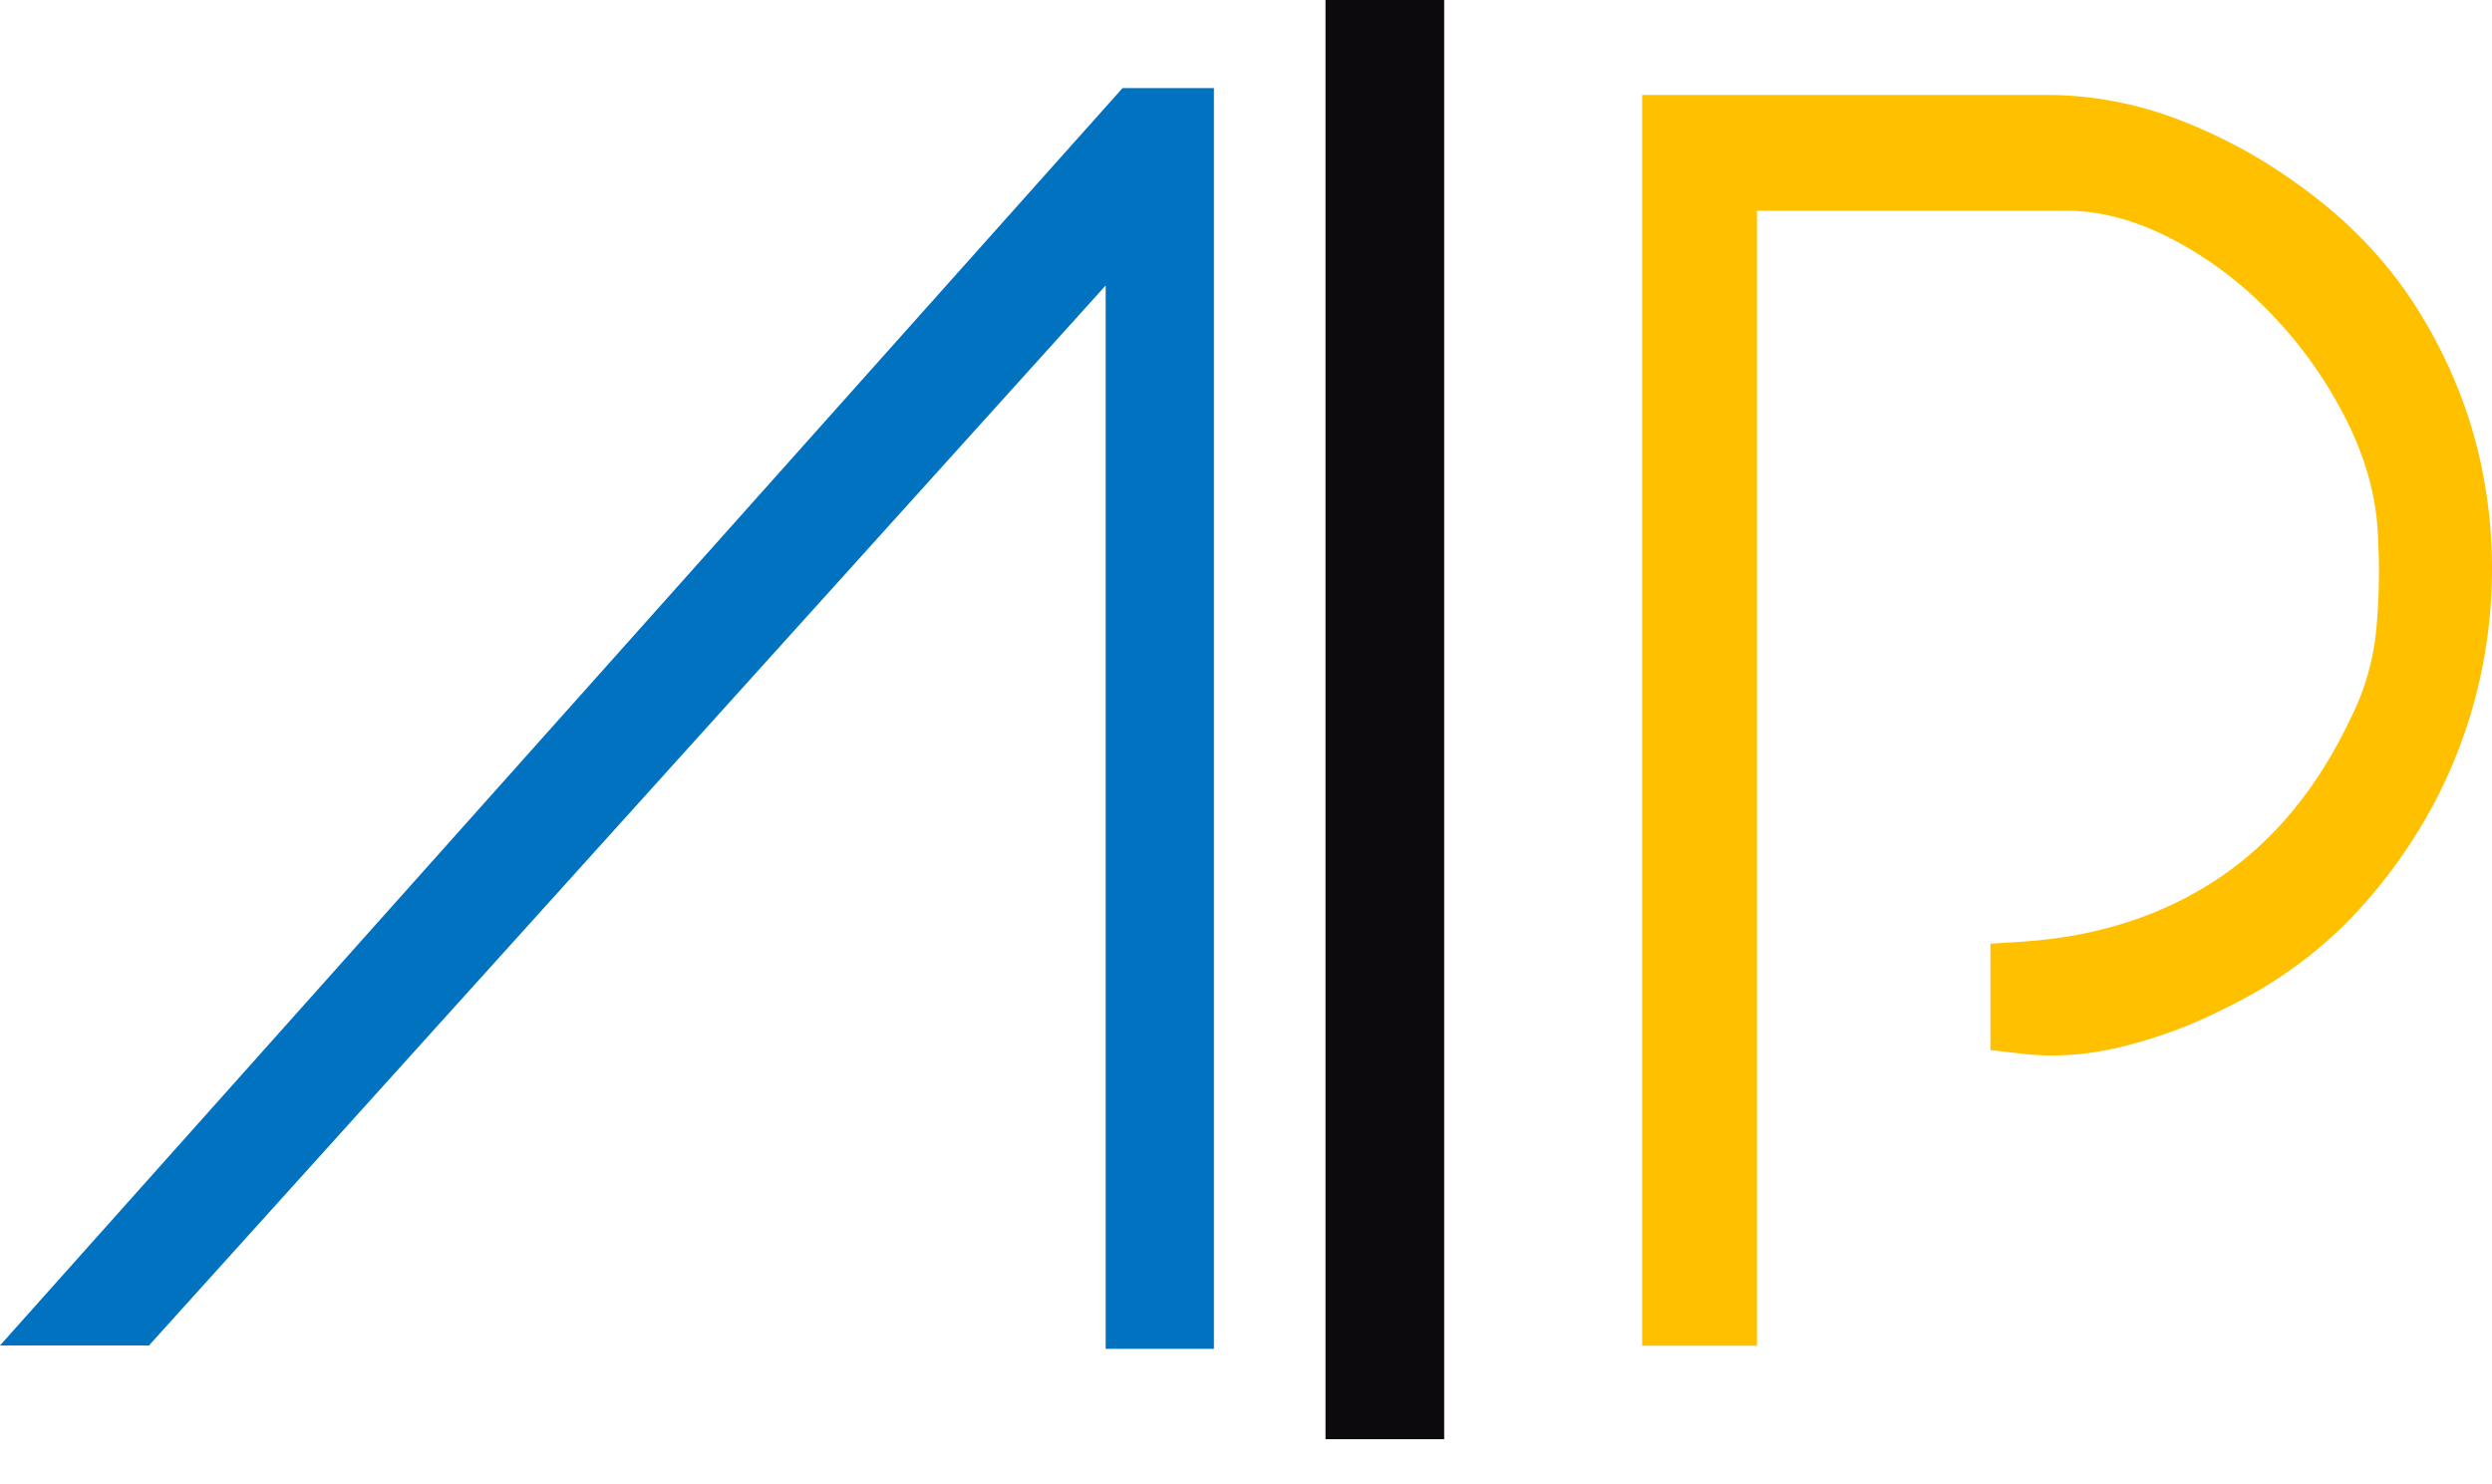
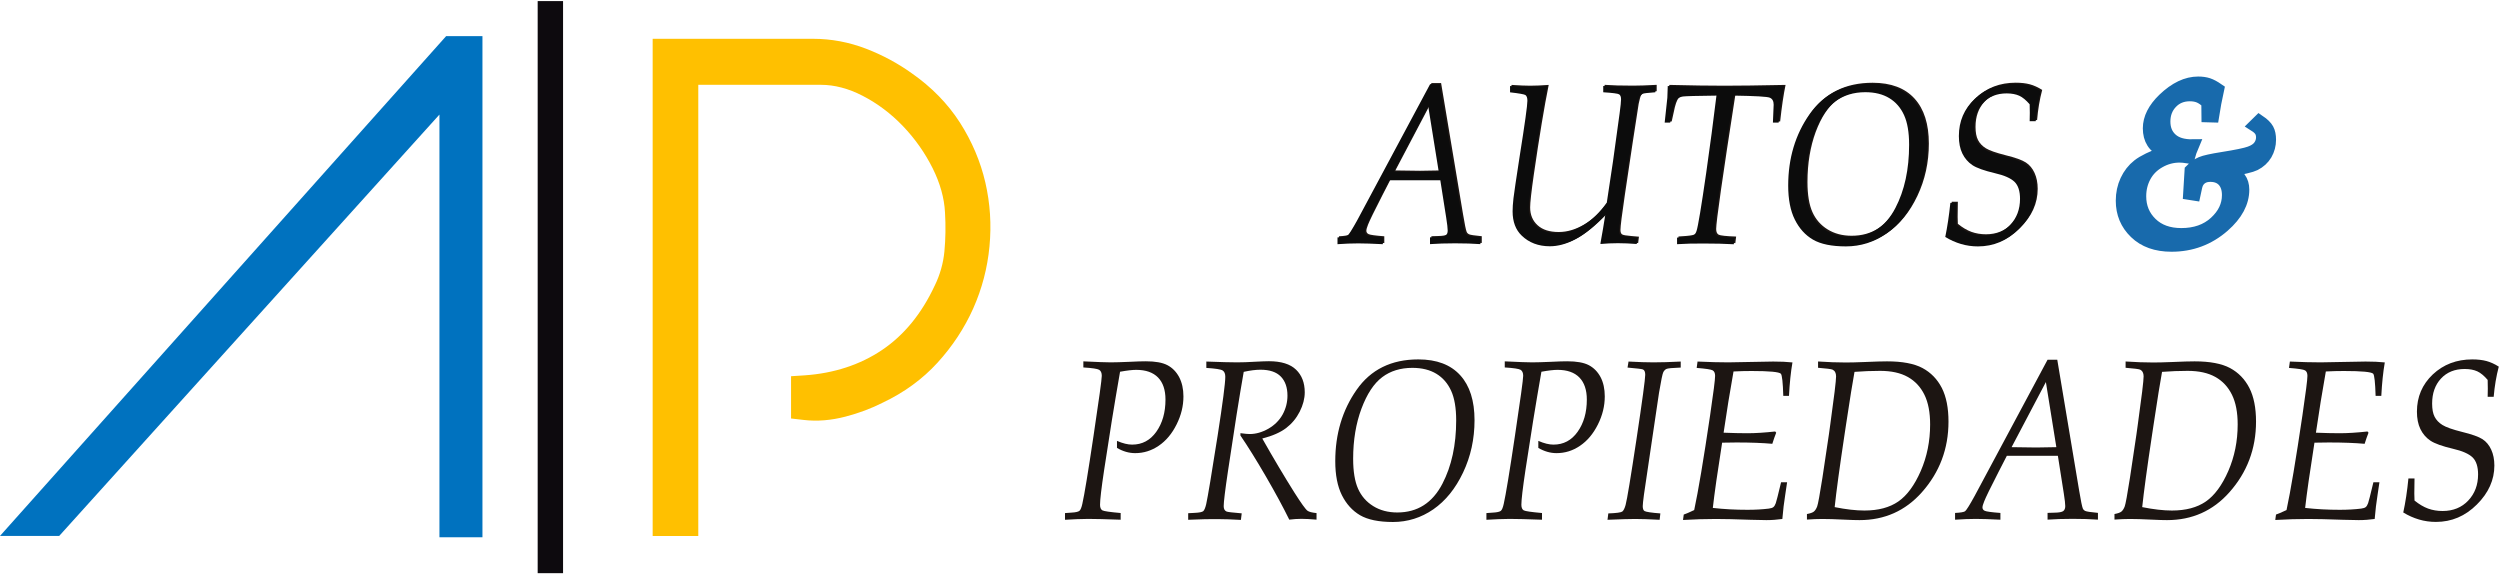
- <svg xmlns="http://www.w3.org/2000/svg" width="42" height="25" viewBox="0 0 42 25" fill="none">
-   <path d="M18.919 1.485L0 22.68H2.511L18.635 4.812V22.737H20.459V1.485H18.919Z" fill="#0072BF" />
-   <path d="M41.785 7.69C41.58 6.804 41.216 5.949 40.708 5.153C40.194 4.352 39.506 3.648 38.663 3.06C38.077 2.639 37.427 2.29 36.728 2.02C36.004 1.742 35.251 1.6 34.487 1.6H27.677V22.684H29.612V3.551H34.816C35.387 3.551 35.984 3.707 36.583 4.017C37.211 4.341 37.785 4.773 38.29 5.301C38.802 5.835 39.225 6.437 39.552 7.091C39.867 7.724 40.043 8.352 40.074 8.963C40.108 9.528 40.1 10.088 40.049 10.625C40.001 11.119 39.864 11.602 39.643 12.059L39.637 12.068C39.086 13.252 38.336 14.17 37.407 14.795C36.475 15.423 35.367 15.786 34.117 15.871L33.546 15.908V17.701L34.089 17.763C34.654 17.829 35.248 17.78 35.856 17.621C36.43 17.471 36.958 17.272 37.432 17.03C38.333 16.604 39.117 16.036 39.756 15.335C40.39 14.641 40.898 13.869 41.27 13.036C41.642 12.201 41.875 11.315 41.961 10.403C42.049 9.486 41.989 8.574 41.785 7.69Z" fill="#FFC000" />
-   <path d="M23.34 0V24.26" stroke="#0D0A0E" stroke-width="2" stroke-miterlimit="10" />
+ <svg xmlns="http://www.w3.org/2000/svg" width="128" height="30" viewBox="0 0 197 46" fill="none">
+   <path d="M35.156 2.761L0 42.145H4.666L34.628 8.942V42.251H38.017V2.761H35.156Z" fill="#0072BF" />
+   <path d="M77.644 14.289C77.263 12.642 76.588 11.053 75.643 9.575C74.688 8.087 73.41 6.778 71.842 5.685C70.755 4.904 69.546 4.254 68.248 3.753C66.901 3.236 65.503 2.972 64.083 2.972H51.43V42.15H55.025V6.598H64.695C65.756 6.598 66.865 6.888 67.978 7.464C69.145 8.066 70.211 8.868 71.151 9.85C72.101 10.842 72.888 11.961 73.495 13.175C74.081 14.352 74.408 15.519 74.466 16.654C74.529 17.704 74.513 18.744 74.418 19.742C74.329 20.66 74.075 21.558 73.663 22.408L73.653 22.424C72.629 24.625 71.235 26.33 69.509 27.491C67.778 28.658 65.719 29.333 63.396 29.492L62.335 29.56V32.891L63.344 33.007C64.394 33.129 65.497 33.039 66.627 32.743C67.693 32.464 68.675 32.094 69.557 31.645C71.23 30.854 72.687 29.798 73.875 28.494C75.052 27.206 75.997 25.77 76.688 24.224C77.38 22.672 77.812 21.025 77.971 19.33C78.135 17.625 78.024 15.931 77.644 14.289Z" fill="#FFC000" />
+   <path d="M43.369 0V45.08" stroke="#0D0A0E" stroke-width="2" stroke-miterlimit="10" />
+   <path d="M112.657 8.213L109.954 13.344C110.799 13.36 111.448 13.371 111.902 13.371C112.319 13.371 112.847 13.36 113.481 13.344L112.657 8.213ZM113.56 6.466L115.286 16.786C115.418 17.578 115.513 18.042 115.571 18.18C115.603 18.264 115.666 18.327 115.761 18.375C115.856 18.422 116.189 18.475 116.764 18.528V19.061C116.183 19.019 115.518 18.998 114.769 18.998C114.04 18.998 113.38 19.019 112.794 19.061V18.528L113.333 18.512C113.692 18.507 113.924 18.465 114.03 18.386C114.135 18.306 114.188 18.174 114.188 17.995C114.188 17.821 114.146 17.483 114.072 16.987L113.607 14.031H109.585L108.936 15.292C108.292 16.543 107.917 17.319 107.801 17.62C107.711 17.842 107.669 18.005 107.669 18.1C107.669 18.217 107.727 18.306 107.848 18.364C107.97 18.422 108.376 18.48 109.083 18.533V19.066C108.255 19.024 107.605 19.003 107.151 19.003C106.645 19.003 106.101 19.024 105.51 19.066V18.533C105.943 18.512 106.207 18.465 106.296 18.401C106.391 18.338 106.645 17.937 107.056 17.198L112.805 6.461H113.56V6.466Z" fill="#1C1512" />
+   <path d="M119.104 7.105V6.604C119.742 6.646 120.228 6.667 120.571 6.667C120.972 6.667 121.458 6.646 122.038 6.604C121.695 8.293 121.305 10.642 120.867 13.662C120.671 15.023 120.576 15.884 120.576 16.253C120.576 16.839 120.772 17.309 121.162 17.663C121.553 18.022 122.107 18.196 122.825 18.196C123.501 18.196 124.176 17.995 124.852 17.594C125.533 17.193 126.156 16.591 126.721 15.799C127.037 13.804 127.375 11.45 127.734 8.742C127.808 8.193 127.845 7.829 127.845 7.654C127.845 7.454 127.792 7.327 127.692 7.264C127.592 7.2 127.175 7.148 126.441 7.1V6.599C127.027 6.641 127.776 6.662 128.69 6.662C129.133 6.662 129.751 6.641 130.548 6.599V7.1C129.951 7.142 129.613 7.179 129.534 7.222C129.455 7.264 129.381 7.327 129.323 7.412C129.265 7.501 129.202 7.728 129.128 8.092L128.653 11.165L128.04 15.261C127.808 16.829 127.692 17.753 127.692 18.038C127.692 18.206 127.734 18.323 127.819 18.381C127.903 18.439 128.151 18.481 128.558 18.513L129.149 18.565L129.085 19.067C128.547 19.025 128.056 19.003 127.602 19.003C127.138 19.003 126.684 19.025 126.23 19.067V18.998C126.372 18.217 126.499 17.478 126.605 16.781C125.739 17.684 124.952 18.323 124.256 18.692C123.559 19.062 122.883 19.246 122.239 19.246C121.342 19.246 120.603 18.967 120.022 18.407C119.542 17.953 119.304 17.314 119.304 16.496C119.304 16.222 119.325 15.879 119.373 15.467C119.42 15.055 119.584 13.947 119.864 12.141C120.27 9.592 120.471 8.135 120.471 7.781C120.471 7.554 120.418 7.401 120.312 7.332C120.212 7.253 119.811 7.179 119.104 7.105Z" fill="#1C1512" />
+   <path d="M132.263 19.067V18.549L132.87 18.507C133.261 18.475 133.498 18.428 133.593 18.354C133.683 18.28 133.757 18.164 133.804 18C133.92 17.636 134.174 16.121 134.564 13.445C134.865 11.344 135.134 9.311 135.372 7.358C133.831 7.374 132.949 7.401 132.738 7.427C132.527 7.453 132.374 7.527 132.279 7.638C132.136 7.796 132.004 8.171 131.888 8.768L131.73 9.486H131.297L131.508 7.522C131.524 7.284 131.534 6.978 131.54 6.604C133.255 6.646 134.702 6.667 135.895 6.667C137.03 6.667 138.634 6.646 140.703 6.604C140.545 7.358 140.403 8.319 140.276 9.486H139.827L139.88 8.076C139.88 7.791 139.78 7.606 139.579 7.522C139.379 7.438 138.434 7.385 136.75 7.358C135.736 13.862 135.235 17.393 135.235 17.958C135.235 18.185 135.298 18.333 135.43 18.407C135.562 18.475 136.021 18.528 136.808 18.554L136.744 19.072C136 19.029 135.24 19.008 134.475 19.008C133.667 19.008 132.933 19.029 132.263 19.067Z" fill="#1C1512" />
+   <path d="M142.429 14.258C142.429 15.261 142.561 16.052 142.82 16.628C143.078 17.203 143.474 17.657 144.013 17.99C144.546 18.322 145.179 18.491 145.908 18.491C147.496 18.491 148.679 17.736 149.465 16.221C150.189 14.838 150.548 13.175 150.548 11.238C150.548 10.262 150.416 9.486 150.152 8.905C149.888 8.324 149.502 7.876 148.99 7.564C148.478 7.253 147.85 7.094 147.095 7.094C146.166 7.094 145.369 7.337 144.715 7.828C144.06 8.319 143.516 9.143 143.078 10.309C142.651 11.47 142.429 12.79 142.429 14.258ZM145.564 19.246C144.445 19.246 143.58 19.066 142.973 18.713C142.366 18.359 141.885 17.831 141.542 17.134C141.194 16.438 141.02 15.546 141.02 14.453C141.02 12.31 141.579 10.436 142.698 8.836C143.817 7.232 145.443 6.435 147.565 6.435C149.011 6.435 150.109 6.852 150.864 7.68C151.619 8.509 151.994 9.692 151.994 11.228C151.994 12.711 151.693 14.083 151.091 15.35C150.489 16.617 149.708 17.583 148.742 18.248C147.782 18.908 146.721 19.246 145.564 19.246Z" fill="#1C1512" />
+   <path d="M153.798 15.81H154.279C154.268 16.211 154.263 16.612 154.263 17.003L154.279 17.552C154.638 17.842 154.991 18.053 155.35 18.185C155.704 18.312 156.084 18.375 156.491 18.375C157.319 18.375 157.995 18.101 158.512 17.552C159.03 17.003 159.288 16.317 159.288 15.493C159.288 14.886 159.146 14.437 158.855 14.152C158.56 13.867 158.043 13.64 157.309 13.471C156.464 13.271 155.868 13.06 155.53 12.833C155.192 12.606 154.928 12.3 154.743 11.919C154.559 11.539 154.469 11.08 154.469 10.547C154.469 9.38 154.886 8.399 155.725 7.612C156.564 6.826 157.599 6.43 158.84 6.43C159.262 6.43 159.631 6.472 159.948 6.556C160.265 6.641 160.592 6.789 160.925 7C160.724 7.76 160.592 8.552 160.523 9.375H160.048L160.054 8.721L160.048 8.045C159.769 7.718 159.494 7.491 159.23 7.369C158.961 7.248 158.628 7.185 158.238 7.185C157.457 7.185 156.828 7.438 156.369 7.939C155.905 8.441 155.672 9.101 155.672 9.908C155.672 10.347 155.736 10.695 155.868 10.948C156 11.207 156.206 11.423 156.485 11.598C156.765 11.772 157.282 11.951 158.027 12.141C158.808 12.331 159.346 12.527 159.637 12.717C159.927 12.907 160.159 13.181 160.323 13.54C160.487 13.899 160.571 14.316 160.571 14.791C160.571 15.926 160.112 16.95 159.188 17.863C158.27 18.782 157.193 19.236 155.963 19.236C155.498 19.236 155.055 19.172 154.627 19.046C154.2 18.919 153.783 18.734 153.387 18.491C153.561 17.7 153.698 16.802 153.798 15.81Z" fill="#1C1512" />
+   <path d="M112.547 8.303L109.844 13.434C110.689 13.45 111.338 13.461 111.792 13.461C112.209 13.461 112.737 13.45 113.371 13.434L112.547 8.303ZM113.45 6.551L115.176 16.876C115.308 17.668 115.403 18.132 115.461 18.269C115.493 18.354 115.556 18.417 115.651 18.465C115.746 18.512 116.079 18.565 116.654 18.618V19.151C116.079 19.109 115.408 19.088 114.659 19.088C113.925 19.088 113.27 19.109 112.684 19.151V18.618L113.223 18.602C113.582 18.597 113.814 18.555 113.92 18.475C114.025 18.396 114.078 18.264 114.078 18.085C114.078 17.91 114.041 17.573 113.962 17.076L113.497 14.12H109.475L108.826 15.382C108.182 16.633 107.807 17.409 107.691 17.71C107.601 17.932 107.554 18.095 107.554 18.19C107.554 18.306 107.612 18.396 107.733 18.454C107.854 18.512 108.261 18.57 108.968 18.623V19.156C108.139 19.114 107.495 19.093 107.036 19.093C106.529 19.093 105.98 19.114 105.395 19.156V18.623C105.827 18.602 106.091 18.555 106.181 18.491C106.276 18.428 106.529 18.027 106.941 17.288L112.69 6.551H113.45Z" fill="#0C0C0C" />
+   <path d="M118.992 7.19V6.694C119.631 6.736 120.117 6.752 120.46 6.752C120.861 6.752 121.346 6.731 121.927 6.694C121.584 8.383 121.193 10.732 120.755 13.751C120.56 15.113 120.465 15.974 120.465 16.343C120.465 16.929 120.66 17.399 121.051 17.753C121.441 18.106 121.996 18.286 122.719 18.286C123.389 18.286 124.07 18.085 124.746 17.679C125.427 17.277 126.05 16.676 126.615 15.884C126.931 13.889 127.269 11.534 127.628 8.826C127.702 8.277 127.739 7.918 127.739 7.739C127.739 7.538 127.686 7.412 127.586 7.348C127.486 7.285 127.069 7.232 126.335 7.185V6.688C126.915 6.731 127.67 6.747 128.584 6.747C129.027 6.747 129.645 6.725 130.442 6.688V7.185C129.845 7.227 129.507 7.269 129.428 7.306C129.349 7.343 129.275 7.412 129.217 7.496C129.159 7.586 129.096 7.813 129.022 8.177L128.547 11.249L127.929 15.345C127.697 16.913 127.581 17.837 127.581 18.117C127.581 18.286 127.623 18.402 127.707 18.46C127.792 18.518 128.04 18.56 128.446 18.592L129.038 18.645L128.974 19.141C128.436 19.099 127.945 19.078 127.491 19.078C127.026 19.078 126.567 19.099 126.118 19.141V19.072C126.261 18.291 126.388 17.552 126.493 16.855C125.627 17.758 124.846 18.397 124.144 18.766C123.447 19.136 122.772 19.32 122.128 19.32C121.23 19.32 120.491 19.041 119.911 18.481C119.436 18.027 119.193 17.388 119.193 16.57C119.193 16.296 119.214 15.953 119.261 15.541C119.309 15.129 119.473 14.021 119.752 12.215C120.159 9.666 120.359 8.209 120.359 7.855C120.359 7.628 120.307 7.475 120.201 7.401C120.101 7.343 119.7 7.269 118.992 7.19Z" fill="#0C0C0C" />
+   <path d="M132.152 19.156V18.639L132.759 18.597C133.15 18.57 133.388 18.518 133.483 18.444C133.578 18.37 133.646 18.254 133.694 18.09C133.81 17.726 134.063 16.211 134.449 13.534C134.749 11.434 135.019 9.407 135.256 7.448C133.715 7.464 132.833 7.49 132.622 7.517C132.411 7.548 132.258 7.617 132.163 7.728C132.02 7.886 131.888 8.261 131.767 8.858L131.609 9.576H131.176L131.387 7.612C131.403 7.374 131.413 7.068 131.419 6.693C133.134 6.736 134.581 6.751 135.774 6.751C136.908 6.751 138.513 6.73 140.582 6.693C140.424 7.448 140.282 8.409 140.155 9.576H139.706L139.764 8.166C139.764 7.881 139.664 7.696 139.458 7.612C139.257 7.527 138.313 7.475 136.629 7.448C135.615 13.951 135.114 17.483 135.114 18.048C135.114 18.275 135.177 18.423 135.309 18.497C135.441 18.565 135.9 18.618 136.687 18.644L136.623 19.162C135.879 19.119 135.119 19.104 134.354 19.104C133.556 19.093 132.823 19.114 132.152 19.156Z" fill="#0C0C0C" />
+   <path d="M142.32 14.347C142.32 15.35 142.452 16.142 142.71 16.717C142.969 17.293 143.365 17.747 143.903 18.079C144.436 18.412 145.07 18.575 145.798 18.575C147.387 18.575 148.57 17.821 149.356 16.306C150.079 14.923 150.438 13.26 150.438 11.322C150.438 10.346 150.306 9.57 150.042 8.989C149.778 8.409 149.393 7.96 148.881 7.649C148.369 7.337 147.741 7.179 146.986 7.179C146.057 7.179 145.265 7.427 144.611 7.913C143.956 8.403 143.412 9.227 142.974 10.393C142.541 11.56 142.32 12.874 142.32 14.347ZM145.455 19.33C144.336 19.33 143.47 19.151 142.863 18.797C142.256 18.444 141.781 17.916 141.433 17.219C141.084 16.522 140.91 15.63 140.91 14.537C140.91 12.394 141.47 10.52 142.589 8.921C143.708 7.316 145.334 6.514 147.456 6.514C148.902 6.514 150 6.931 150.755 7.759C151.504 8.588 151.885 9.771 151.885 11.307C151.885 12.79 151.584 14.168 150.982 15.435C150.38 16.701 149.599 17.668 148.633 18.333C147.667 18.998 146.611 19.33 145.455 19.33Z" fill="#0C0C0C" />
+   <path d="M153.688 15.9H154.169C154.158 16.301 154.153 16.702 154.153 17.093L154.169 17.647C154.528 17.937 154.881 18.148 155.24 18.275C155.594 18.402 155.974 18.465 156.38 18.465C157.209 18.465 157.885 18.191 158.402 17.642C158.919 17.093 159.178 16.407 159.178 15.583C159.178 14.976 159.036 14.527 158.745 14.242C158.45 13.957 157.938 13.73 157.199 13.561C156.354 13.361 155.758 13.149 155.42 12.923C155.082 12.696 154.818 12.389 154.633 12.009C154.448 11.629 154.359 11.17 154.359 10.637C154.359 9.47 154.776 8.494 155.615 7.702C156.449 6.915 157.489 6.52 158.729 6.52C159.152 6.52 159.521 6.562 159.838 6.646C160.155 6.731 160.482 6.878 160.814 7.09C160.614 7.85 160.482 8.642 160.413 9.465H159.938L159.949 8.81L159.938 8.135C159.658 7.808 159.384 7.581 159.12 7.459C158.851 7.338 158.518 7.274 158.128 7.274C157.346 7.274 156.718 7.528 156.259 8.029C155.794 8.531 155.567 9.191 155.567 9.998C155.567 10.436 155.631 10.785 155.763 11.043C155.895 11.302 156.101 11.518 156.38 11.693C156.66 11.867 157.177 12.052 157.922 12.236C158.703 12.426 159.241 12.622 159.537 12.812C159.827 13.007 160.06 13.276 160.223 13.635C160.387 13.989 160.471 14.411 160.471 14.886C160.471 16.021 160.012 17.045 159.088 17.958C158.17 18.877 157.093 19.331 155.863 19.331C155.399 19.331 154.955 19.267 154.528 19.141C154.1 19.014 153.683 18.829 153.287 18.587C153.451 17.79 153.588 16.892 153.688 15.9Z" fill="#0C0C0C" />
+   <path d="M83.922 40.873V40.345L84.429 40.308C84.761 40.292 84.972 40.24 85.062 40.166C85.152 40.087 85.226 39.902 85.289 39.611C85.447 38.915 85.743 37.131 86.171 34.254C86.603 31.377 86.82 29.804 86.82 29.529C86.82 29.297 86.751 29.139 86.614 29.054C86.477 28.975 86.06 28.912 85.368 28.869V28.389C86.456 28.442 87.179 28.468 87.527 28.468C87.865 28.468 88.351 28.452 88.984 28.426C89.575 28.394 90.013 28.384 90.293 28.384C91.032 28.384 91.602 28.484 91.993 28.69C92.384 28.896 92.69 29.207 92.917 29.63C93.138 30.052 93.255 30.559 93.255 31.15C93.255 31.905 93.075 32.644 92.711 33.367C92.347 34.095 91.882 34.65 91.307 35.04C90.731 35.431 90.119 35.621 89.454 35.621C88.963 35.621 88.488 35.484 88.018 35.209V34.655C88.477 34.855 88.873 34.95 89.211 34.95C90.003 34.95 90.636 34.613 91.117 33.937C91.597 33.261 91.84 32.417 91.84 31.403C91.84 30.643 91.645 30.062 91.254 29.661C90.863 29.26 90.288 29.059 89.538 29.059C89.232 29.059 88.81 29.107 88.261 29.207C87.807 31.799 87.39 34.386 87.005 36.956C86.788 38.392 86.683 39.305 86.683 39.691C86.683 39.912 86.746 40.06 86.867 40.129C86.989 40.197 87.469 40.266 88.308 40.34V40.868C87.152 40.826 86.303 40.804 85.754 40.804C85.162 40.81 84.555 40.831 83.922 40.873Z" fill="#1C1512" />
+   <path d="M93.629 40.873V40.355L94.125 40.329C94.5 40.313 94.727 40.266 94.817 40.192C94.901 40.118 94.98 39.933 95.049 39.637C95.17 39.094 95.471 37.294 95.951 34.232C96.353 31.645 96.553 30.104 96.553 29.608C96.553 29.36 96.485 29.196 96.342 29.106C96.205 29.017 95.777 28.953 95.059 28.906V28.404C96.184 28.447 96.991 28.468 97.482 28.468C97.873 28.468 98.369 28.452 98.971 28.415C99.388 28.394 99.726 28.378 99.99 28.378C100.956 28.378 101.668 28.6 102.128 29.043C102.587 29.486 102.814 30.083 102.814 30.827C102.814 31.323 102.682 31.83 102.418 32.353C102.154 32.87 101.795 33.303 101.346 33.646C100.892 33.989 100.269 34.264 99.467 34.469C100.349 36.027 101.188 37.436 101.98 38.698C102.529 39.563 102.877 40.049 103.03 40.16C103.152 40.25 103.389 40.308 103.743 40.345V40.862C103.268 40.82 102.872 40.799 102.55 40.799C102.249 40.799 101.932 40.82 101.594 40.862C101.119 39.891 100.507 38.761 99.752 37.457C98.997 36.159 98.327 35.082 97.746 34.232V34.047C98.084 34.095 98.327 34.116 98.475 34.116C98.971 34.116 99.462 33.973 99.953 33.694C100.444 33.408 100.813 33.039 101.072 32.575C101.325 32.11 101.452 31.614 101.452 31.091C101.452 30.447 101.278 29.946 100.929 29.587C100.581 29.228 100.048 29.048 99.33 29.048C98.945 29.048 98.506 29.106 98.005 29.217C97.662 31.16 97.25 33.767 96.764 37.04C96.537 38.56 96.427 39.479 96.427 39.801C96.427 40.017 96.501 40.155 96.654 40.223C96.738 40.26 97.134 40.308 97.847 40.366L97.783 40.883C97.06 40.841 96.448 40.82 95.946 40.82C95.413 40.809 94.642 40.83 93.629 40.873Z" fill="#1C1512" />
+   <path d="M106.628 36.064C106.628 37.067 106.76 37.858 107.019 38.434C107.277 39.009 107.673 39.463 108.212 39.796C108.745 40.128 109.378 40.297 110.107 40.297C111.696 40.297 112.878 39.542 113.665 38.027C114.383 36.644 114.747 34.981 114.747 33.044C114.747 32.068 114.615 31.292 114.351 30.711C114.087 30.13 113.702 29.682 113.19 29.37C112.678 29.059 112.049 28.901 111.295 28.901C110.365 28.901 109.568 29.143 108.919 29.634C108.265 30.125 107.721 30.949 107.283 32.115C106.85 33.276 106.628 34.591 106.628 36.064ZM109.764 41.047C108.645 41.047 107.779 40.867 107.172 40.514C106.565 40.155 106.09 39.632 105.741 38.935C105.393 38.238 105.219 37.346 105.219 36.254C105.219 34.111 105.778 32.237 106.897 30.637C108.016 29.032 109.642 28.235 111.764 28.235C113.211 28.235 114.309 28.652 115.063 29.481C115.818 30.31 116.193 31.492 116.193 33.028C116.193 34.512 115.892 35.884 115.29 37.151C114.689 38.418 113.907 39.384 112.947 40.049C111.981 40.714 110.92 41.047 109.764 41.047Z" fill="#1C1512" />
+   <path d="M117.129 40.873V40.345L117.636 40.308C117.968 40.292 118.179 40.24 118.269 40.166C118.359 40.087 118.433 39.902 118.496 39.611C118.654 38.915 118.95 37.131 119.378 34.254C119.81 31.377 120.027 29.804 120.027 29.529C120.027 29.297 119.958 29.139 119.821 29.054C119.684 28.975 119.267 28.912 118.575 28.869V28.389C119.663 28.442 120.386 28.468 120.734 28.468C121.072 28.468 121.558 28.452 122.191 28.426C122.782 28.394 123.221 28.384 123.5 28.384C124.239 28.384 124.804 28.484 125.2 28.69C125.591 28.896 125.897 29.207 126.124 29.63C126.345 30.052 126.456 30.559 126.456 31.15C126.456 31.905 126.277 32.644 125.913 33.367C125.548 34.095 125.084 34.65 124.508 35.04C123.938 35.431 123.321 35.621 122.656 35.621C122.165 35.621 121.69 35.484 121.22 35.209V34.655C121.679 34.855 122.075 34.95 122.413 34.95C123.205 34.95 123.838 34.613 124.318 33.937C124.799 33.261 125.042 32.417 125.042 31.403C125.042 30.643 124.846 30.062 124.456 29.661C124.065 29.26 123.49 29.059 122.74 29.059C122.434 29.059 122.006 29.107 121.463 29.207C121.009 31.799 120.592 34.386 120.206 36.956C119.99 38.392 119.884 39.305 119.884 39.691C119.884 39.912 119.948 40.06 120.069 40.129C120.191 40.197 120.671 40.266 121.51 40.34V40.868C120.354 40.826 119.504 40.804 118.955 40.804C118.375 40.81 117.768 40.831 117.129 40.873Z" fill="#1C1512" />
+   <path d="M126.672 40.873L126.735 40.371C127.374 40.35 127.738 40.297 127.838 40.223C127.933 40.149 128.023 39.975 128.097 39.706C128.213 39.284 128.498 37.552 128.958 34.506C129.417 31.461 129.644 29.777 129.644 29.45C129.644 29.223 129.586 29.08 129.464 29.027C129.385 28.99 128.979 28.943 128.25 28.879L128.329 28.404C129.111 28.447 129.77 28.468 130.298 28.468C130.879 28.468 131.597 28.447 132.441 28.404V28.879C131.787 28.901 131.407 28.937 131.307 28.99C131.212 29.038 131.132 29.122 131.069 29.238C131.006 29.355 130.895 29.898 130.731 30.864L130.161 34.707L129.543 38.898C129.48 39.373 129.448 39.669 129.448 39.801C129.448 40.002 129.496 40.128 129.591 40.186C129.718 40.255 130.135 40.318 130.837 40.371L130.779 40.873C129.976 40.83 129.327 40.809 128.847 40.809C128.424 40.809 127.696 40.83 126.672 40.873Z" fill="#1C1512" />
+   <path d="M132.621 40.888L132.679 40.461L132.954 40.355C133.149 40.271 133.334 40.192 133.503 40.107C133.825 38.603 134.242 36.122 134.754 32.659C135.018 30.869 135.15 29.829 135.15 29.534C135.15 29.317 135.086 29.175 134.965 29.101C134.843 29.027 134.421 28.964 133.698 28.906L133.767 28.404C134.69 28.447 135.498 28.468 136.189 28.468L139.731 28.404C140.307 28.404 140.808 28.425 141.246 28.473C141.114 29.223 141.025 30.099 140.972 31.107H140.523C140.492 30.056 140.428 29.476 140.333 29.365C140.201 29.223 139.431 29.149 138.026 29.149C137.583 29.149 137.108 29.159 136.601 29.186C136.321 30.743 136.063 32.353 135.82 34.01C136.517 34.037 137.14 34.053 137.689 34.053C138.333 34.053 139.061 34.005 139.885 33.915L139.964 34.01C139.858 34.279 139.758 34.57 139.658 34.886C138.913 34.818 137.968 34.781 136.833 34.781L135.704 34.797C135.34 37.098 135.097 38.809 134.97 39.938C135.841 40.038 136.754 40.086 137.699 40.086C138.322 40.086 138.887 40.054 139.388 39.991C139.557 39.97 139.679 39.928 139.747 39.87C139.816 39.812 139.879 39.711 139.932 39.563C139.974 39.458 140.112 38.909 140.349 37.916H140.824L140.676 38.909C140.581 39.484 140.507 40.123 140.449 40.809C140.038 40.867 139.621 40.899 139.193 40.899C138.913 40.899 138.502 40.888 137.953 40.873C136.775 40.83 135.857 40.809 135.208 40.809C134.384 40.809 133.524 40.836 132.621 40.888Z" fill="#1C1512" />
+   <path d="M144.572 39.875C145.464 40.055 146.245 40.144 146.916 40.144C148.009 40.144 148.901 39.907 149.587 39.432C150.273 38.957 150.864 38.154 151.355 37.03C151.846 35.9 152.094 34.681 152.094 33.361C152.094 32.416 151.946 31.635 151.646 31.023C151.345 30.41 150.912 29.941 150.336 29.619C149.761 29.297 149.038 29.138 148.151 29.138C147.491 29.138 146.816 29.165 146.135 29.217C145.997 29.951 145.776 31.34 145.469 33.367L145.353 34.137C144.957 36.761 144.699 38.672 144.572 39.875ZM142.387 40.857V40.419C142.651 40.371 142.83 40.308 142.936 40.224C143.036 40.139 143.126 40.002 143.194 39.817C143.263 39.632 143.4 38.883 143.606 37.568L144.118 34.142L144.224 33.372C144.53 31.181 144.683 29.914 144.683 29.571C144.683 29.307 144.588 29.128 144.398 29.038C144.298 28.996 143.918 28.948 143.263 28.895V28.399C144.05 28.452 144.773 28.478 145.433 28.478C145.802 28.478 146.293 28.468 146.905 28.442C147.76 28.404 148.357 28.389 148.695 28.389C149.898 28.389 150.833 28.563 151.492 28.916C152.152 29.27 152.659 29.793 153.013 30.479C153.366 31.171 153.541 32.057 153.541 33.139C153.541 35.277 152.839 37.135 151.44 38.709C150.146 40.165 148.51 40.899 146.53 40.899C146.256 40.899 145.855 40.889 145.332 40.862C144.604 40.825 144.023 40.809 143.59 40.809C143.231 40.809 142.83 40.825 142.387 40.857Z" fill="#1C1512" />
+   <path d="M161.216 30.02L158.514 35.15C159.358 35.166 160.008 35.177 160.462 35.177C160.879 35.177 161.407 35.166 162.04 35.15L161.216 30.02ZM162.114 28.267L163.84 38.587C163.972 39.379 164.067 39.843 164.125 39.98C164.157 40.06 164.22 40.128 164.315 40.176C164.41 40.223 164.743 40.276 165.318 40.329V40.862C164.737 40.82 164.072 40.799 163.323 40.799C162.589 40.799 161.934 40.82 161.348 40.862V40.329L161.887 40.313C162.246 40.308 162.478 40.265 162.584 40.186C162.689 40.107 162.742 39.975 162.742 39.796C162.742 39.621 162.705 39.284 162.626 38.787L162.161 35.831H158.139L157.49 37.093C156.846 38.344 156.471 39.12 156.355 39.421C156.265 39.642 156.218 39.806 156.218 39.901C156.218 40.017 156.276 40.107 156.397 40.165C156.513 40.223 156.925 40.281 157.632 40.334V40.867C156.804 40.825 156.159 40.804 155.7 40.804C155.194 40.804 154.65 40.825 154.059 40.867V40.334C154.491 40.313 154.755 40.265 154.845 40.202C154.94 40.139 155.194 39.738 155.6 38.998L161.348 28.262H162.114V28.267Z" fill="#1C1512" />
+   <path d="M168.806 39.875C169.699 40.055 170.48 40.144 171.15 40.144C172.243 40.144 173.135 39.907 173.821 39.432C174.507 38.957 175.099 38.154 175.59 37.03C176.08 35.9 176.329 34.681 176.329 33.361C176.329 32.416 176.181 31.635 175.88 31.023C175.579 30.41 175.146 29.941 174.571 29.619C173.995 29.297 173.272 29.138 172.385 29.138C171.726 29.138 171.05 29.165 170.369 29.217C170.232 29.951 170.01 31.34 169.704 33.367L169.588 34.137C169.192 36.761 168.933 38.672 168.806 39.875ZM166.621 40.857V40.419C166.885 40.371 167.065 40.308 167.17 40.224C167.27 40.139 167.36 40.002 167.429 39.817C167.497 39.632 167.635 38.883 167.84 37.568L168.352 34.142L168.458 33.372C168.764 31.181 168.917 29.914 168.917 29.571C168.917 29.307 168.822 29.128 168.632 29.038C168.532 28.996 168.152 28.948 167.497 28.895V28.399C168.284 28.452 169.007 28.478 169.667 28.478C170.036 28.478 170.527 28.468 171.14 28.442C171.995 28.404 172.591 28.389 172.929 28.389C174.133 28.389 175.067 28.563 175.727 28.916C176.387 29.27 176.893 29.793 177.247 30.479C177.601 31.171 177.775 32.057 177.775 33.139C177.775 35.277 177.073 37.135 175.674 38.709C174.381 40.165 172.744 40.899 170.765 40.899C170.49 40.899 170.089 40.889 169.567 40.862C168.838 40.825 168.257 40.809 167.825 40.809C167.46 40.809 167.065 40.825 166.621 40.857Z" fill="#1C1512" />
+   <path d="M179.291 40.888L179.349 40.461L179.624 40.355C179.819 40.271 180.004 40.192 180.178 40.107C180.5 38.603 180.917 36.122 181.429 32.659C181.693 30.869 181.825 29.829 181.825 29.534C181.825 29.317 181.761 29.175 181.64 29.101C181.519 29.027 181.096 28.964 180.373 28.906L180.442 28.404C181.366 28.447 182.173 28.468 182.865 28.468L186.407 28.404C186.982 28.404 187.484 28.425 187.922 28.473C187.79 29.223 187.7 30.099 187.647 31.107H187.198C187.167 30.056 187.103 29.476 187.008 29.365C186.876 29.223 186.106 29.149 184.702 29.149C184.258 29.149 183.783 29.159 183.276 29.186C182.997 30.743 182.738 32.353 182.495 34.01C183.192 34.037 183.815 34.053 184.364 34.053C185.008 34.053 185.736 34.005 186.56 33.915L186.639 34.01C186.533 34.279 186.433 34.57 186.333 34.886C185.588 34.818 184.644 34.781 183.509 34.781L182.379 34.797C182.015 37.098 181.772 38.809 181.645 39.938C182.516 40.038 183.43 40.086 184.374 40.086C184.997 40.086 185.562 40.054 186.064 39.991C186.232 39.97 186.354 39.928 186.423 39.87C186.491 39.812 186.554 39.711 186.607 39.563C186.649 39.458 186.787 38.909 187.024 37.916H187.499L187.352 38.909C187.257 39.484 187.183 40.123 187.125 40.809C186.713 40.867 186.296 40.899 185.868 40.899C185.588 40.899 185.177 40.888 184.628 40.873C183.451 40.83 182.532 40.809 181.883 40.809C181.054 40.809 180.194 40.836 179.291 40.888Z" fill="#1C1512" />
+   <path d="M189.783 37.616H190.264C190.253 38.017 190.248 38.418 190.248 38.809L190.264 39.358C190.623 39.648 190.976 39.859 191.335 39.991C191.689 40.118 192.069 40.181 192.476 40.181C193.304 40.181 193.98 39.907 194.497 39.358C195.015 38.809 195.273 38.122 195.273 37.299C195.273 36.692 195.131 36.243 194.84 35.958C194.545 35.673 194.027 35.446 193.294 35.277C192.449 35.077 191.853 34.865 191.515 34.638C191.177 34.411 190.913 34.105 190.728 33.725C190.544 33.345 190.454 32.886 190.454 32.353C190.454 31.186 190.871 30.21 191.705 29.418C192.544 28.631 193.579 28.235 194.819 28.235C195.242 28.235 195.611 28.278 195.928 28.362C196.245 28.447 196.572 28.594 196.904 28.805C196.704 29.566 196.572 30.357 196.503 31.181H196.028L196.039 30.526L196.028 29.851C195.748 29.523 195.474 29.296 195.21 29.175C194.941 29.053 194.608 28.99 194.217 28.99C193.436 28.99 192.813 29.244 192.349 29.745C191.884 30.247 191.652 30.906 191.652 31.714C191.652 32.152 191.715 32.501 191.847 32.754C191.979 33.013 192.185 33.229 192.465 33.403C192.745 33.577 193.262 33.762 194.006 33.947C194.788 34.137 195.326 34.332 195.622 34.522C195.912 34.712 196.144 34.987 196.308 35.346C196.471 35.699 196.556 36.122 196.556 36.597C196.556 37.732 196.097 38.756 195.178 39.669C194.26 40.587 193.183 41.041 191.953 41.041C191.488 41.041 191.045 40.978 190.617 40.851C190.19 40.725 189.773 40.54 189.377 40.297C189.551 39.505 189.688 38.608 189.783 37.616Z" fill="#1C1512" />
+   <path d="M172.903 15.224L172.533 15.166L172.644 13.345C172.913 13.07 173.182 12.875 173.462 12.759C173.737 12.643 174.296 12.521 175.13 12.389C176.228 12.215 176.951 12.067 177.294 11.94C177.637 11.819 177.891 11.65 178.044 11.439C178.197 11.228 178.276 10.995 178.276 10.742C178.276 10.542 178.234 10.373 178.15 10.23C178.065 10.088 177.912 9.94 177.685 9.797L178.023 9.465C178.35 9.686 178.567 9.903 178.683 10.114C178.799 10.325 178.852 10.594 178.852 10.922C178.852 11.339 178.751 11.713 178.551 12.062C178.35 12.405 178.054 12.674 177.669 12.87C177.41 13.001 176.714 13.17 175.579 13.366C176.001 13.519 176.302 13.714 176.476 13.962C176.656 14.205 176.745 14.506 176.745 14.854C176.745 15.868 176.233 16.823 175.209 17.721C174.037 18.745 172.67 19.251 171.113 19.251C169.92 19.251 168.97 18.913 168.273 18.238C167.571 17.562 167.223 16.728 167.223 15.73C167.223 15.16 167.334 14.633 167.56 14.147C167.787 13.661 168.099 13.26 168.495 12.949C168.891 12.632 169.598 12.289 170.622 11.914C170.163 11.698 169.841 11.439 169.646 11.133C169.45 10.827 169.355 10.457 169.355 10.024C169.355 9.243 169.741 8.478 170.506 7.739C171.409 6.873 172.311 6.445 173.214 6.445C173.515 6.445 173.773 6.482 174 6.556C174.222 6.63 174.476 6.767 174.761 6.963C174.602 7.686 174.47 8.388 174.365 9.064L173.979 9.053C173.979 8.604 173.974 8.251 173.964 7.992C173.731 7.77 173.51 7.617 173.298 7.527C173.087 7.438 172.839 7.395 172.559 7.395C171.963 7.395 171.477 7.596 171.097 7.997C170.717 8.398 170.527 8.895 170.527 9.491C170.527 10.077 170.717 10.542 171.097 10.885C171.477 11.233 172.037 11.402 172.776 11.391C172.649 11.687 172.544 11.988 172.459 12.294C172.153 12.247 171.921 12.226 171.757 12.226C171.192 12.226 170.659 12.368 170.158 12.653C169.651 12.938 169.271 13.323 169.012 13.799C168.753 14.279 168.622 14.802 168.622 15.377C168.622 16.237 168.917 16.95 169.508 17.525C170.1 18.101 170.891 18.386 171.889 18.386C172.982 18.386 173.874 18.074 174.56 17.446C175.246 16.818 175.589 16.1 175.589 15.287C175.589 14.802 175.463 14.427 175.215 14.152C174.966 13.883 174.618 13.746 174.175 13.746C173.932 13.746 173.726 13.793 173.557 13.888C173.388 13.983 173.256 14.115 173.166 14.279C173.093 14.384 173.008 14.701 172.903 15.224Z" fill="#186AAC" />
+   <path d="M172.903 15.224L172.533 15.166L172.644 13.345C172.913 13.07 173.182 12.875 173.462 12.759C173.737 12.643 174.296 12.521 175.13 12.389C176.228 12.215 176.951 12.067 177.294 11.94C177.637 11.819 177.891 11.65 178.044 11.439C178.197 11.228 178.276 10.995 178.276 10.742C178.276 10.542 178.234 10.373 178.15 10.23C178.065 10.088 177.912 9.94 177.685 9.797L178.023 9.465C178.35 9.686 178.567 9.903 178.683 10.114C178.799 10.325 178.852 10.594 178.852 10.922C178.852 11.339 178.751 11.713 178.551 12.062C178.35 12.405 178.054 12.674 177.669 12.87C177.41 13.001 176.714 13.17 175.579 13.366C176.001 13.519 176.302 13.714 176.476 13.962C176.656 14.205 176.745 14.506 176.745 14.854C176.745 15.868 176.233 16.823 175.209 17.721C174.037 18.745 172.67 19.251 171.113 19.251C169.92 19.251 168.97 18.913 168.273 18.238C167.571 17.562 167.223 16.728 167.223 15.73C167.223 15.16 167.334 14.633 167.56 14.147C167.787 13.661 168.099 13.26 168.495 12.949C168.891 12.632 169.598 12.289 170.622 11.914C170.163 11.698 169.841 11.439 169.646 11.133C169.45 10.827 169.355 10.457 169.355 10.024C169.355 9.243 169.741 8.478 170.506 7.739C171.409 6.873 172.311 6.445 173.214 6.445C173.515 6.445 173.773 6.482 174 6.556C174.222 6.63 174.476 6.767 174.761 6.963C174.602 7.686 174.47 8.388 174.365 9.064L173.979 9.053C173.979 8.604 173.974 8.251 173.964 7.992C173.731 7.77 173.51 7.617 173.298 7.527C173.087 7.438 172.839 7.395 172.559 7.395C171.963 7.395 171.477 7.596 171.097 7.997C170.717 8.398 170.527 8.895 170.527 9.491C170.527 10.077 170.717 10.542 171.097 10.885C171.477 11.233 172.037 11.402 172.776 11.391C172.649 11.687 172.544 11.988 172.459 12.294C172.153 12.247 171.921 12.226 171.757 12.226C171.192 12.226 170.659 12.368 170.158 12.653C169.651 12.938 169.271 13.323 169.012 13.799C168.753 14.279 168.622 14.802 168.622 15.377C168.622 16.237 168.917 16.95 169.508 17.525C170.1 18.101 170.891 18.386 171.889 18.386C172.982 18.386 173.874 18.074 174.56 17.446C175.246 16.818 175.589 16.1 175.589 15.287C175.589 14.802 175.463 14.427 175.215 14.152C174.966 13.883 174.618 13.746 174.175 13.746C173.932 13.746 173.726 13.793 173.557 13.888C173.388 13.983 173.256 14.115 173.166 14.279C173.093 14.384 173.008 14.701 172.903 15.224Z" stroke="#186AAC" stroke-miterlimit="10" />
</svg>
